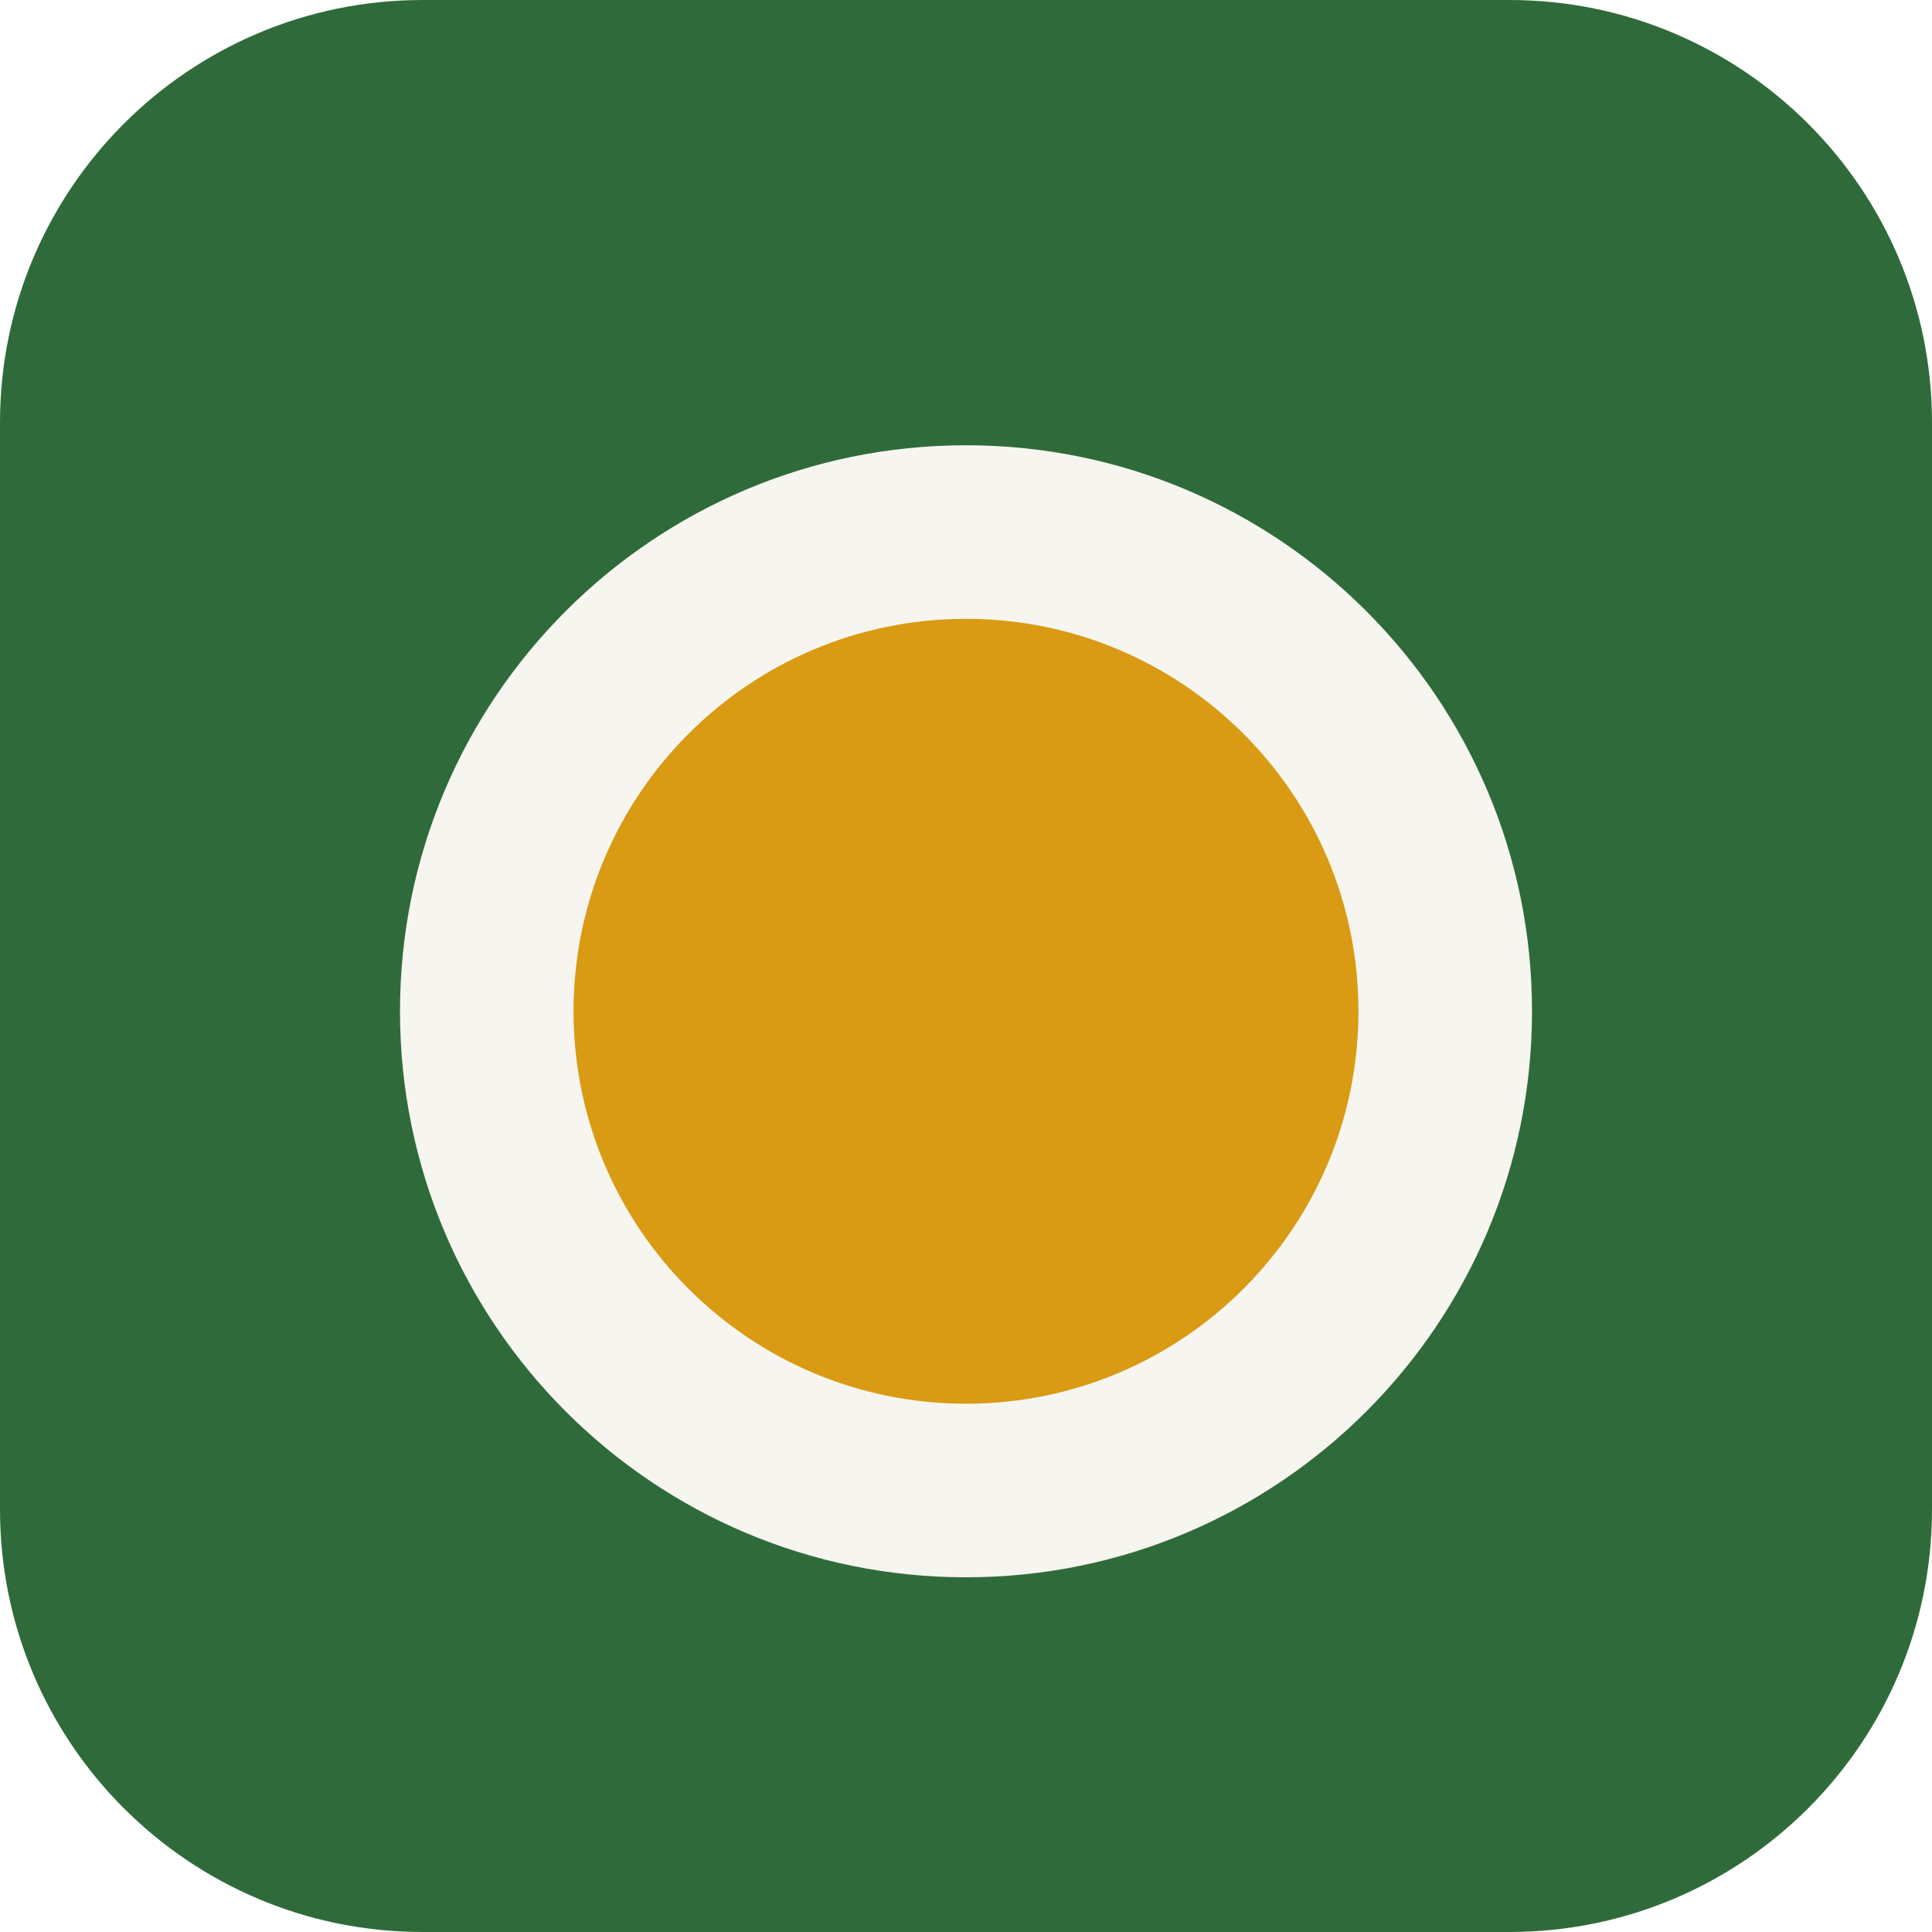
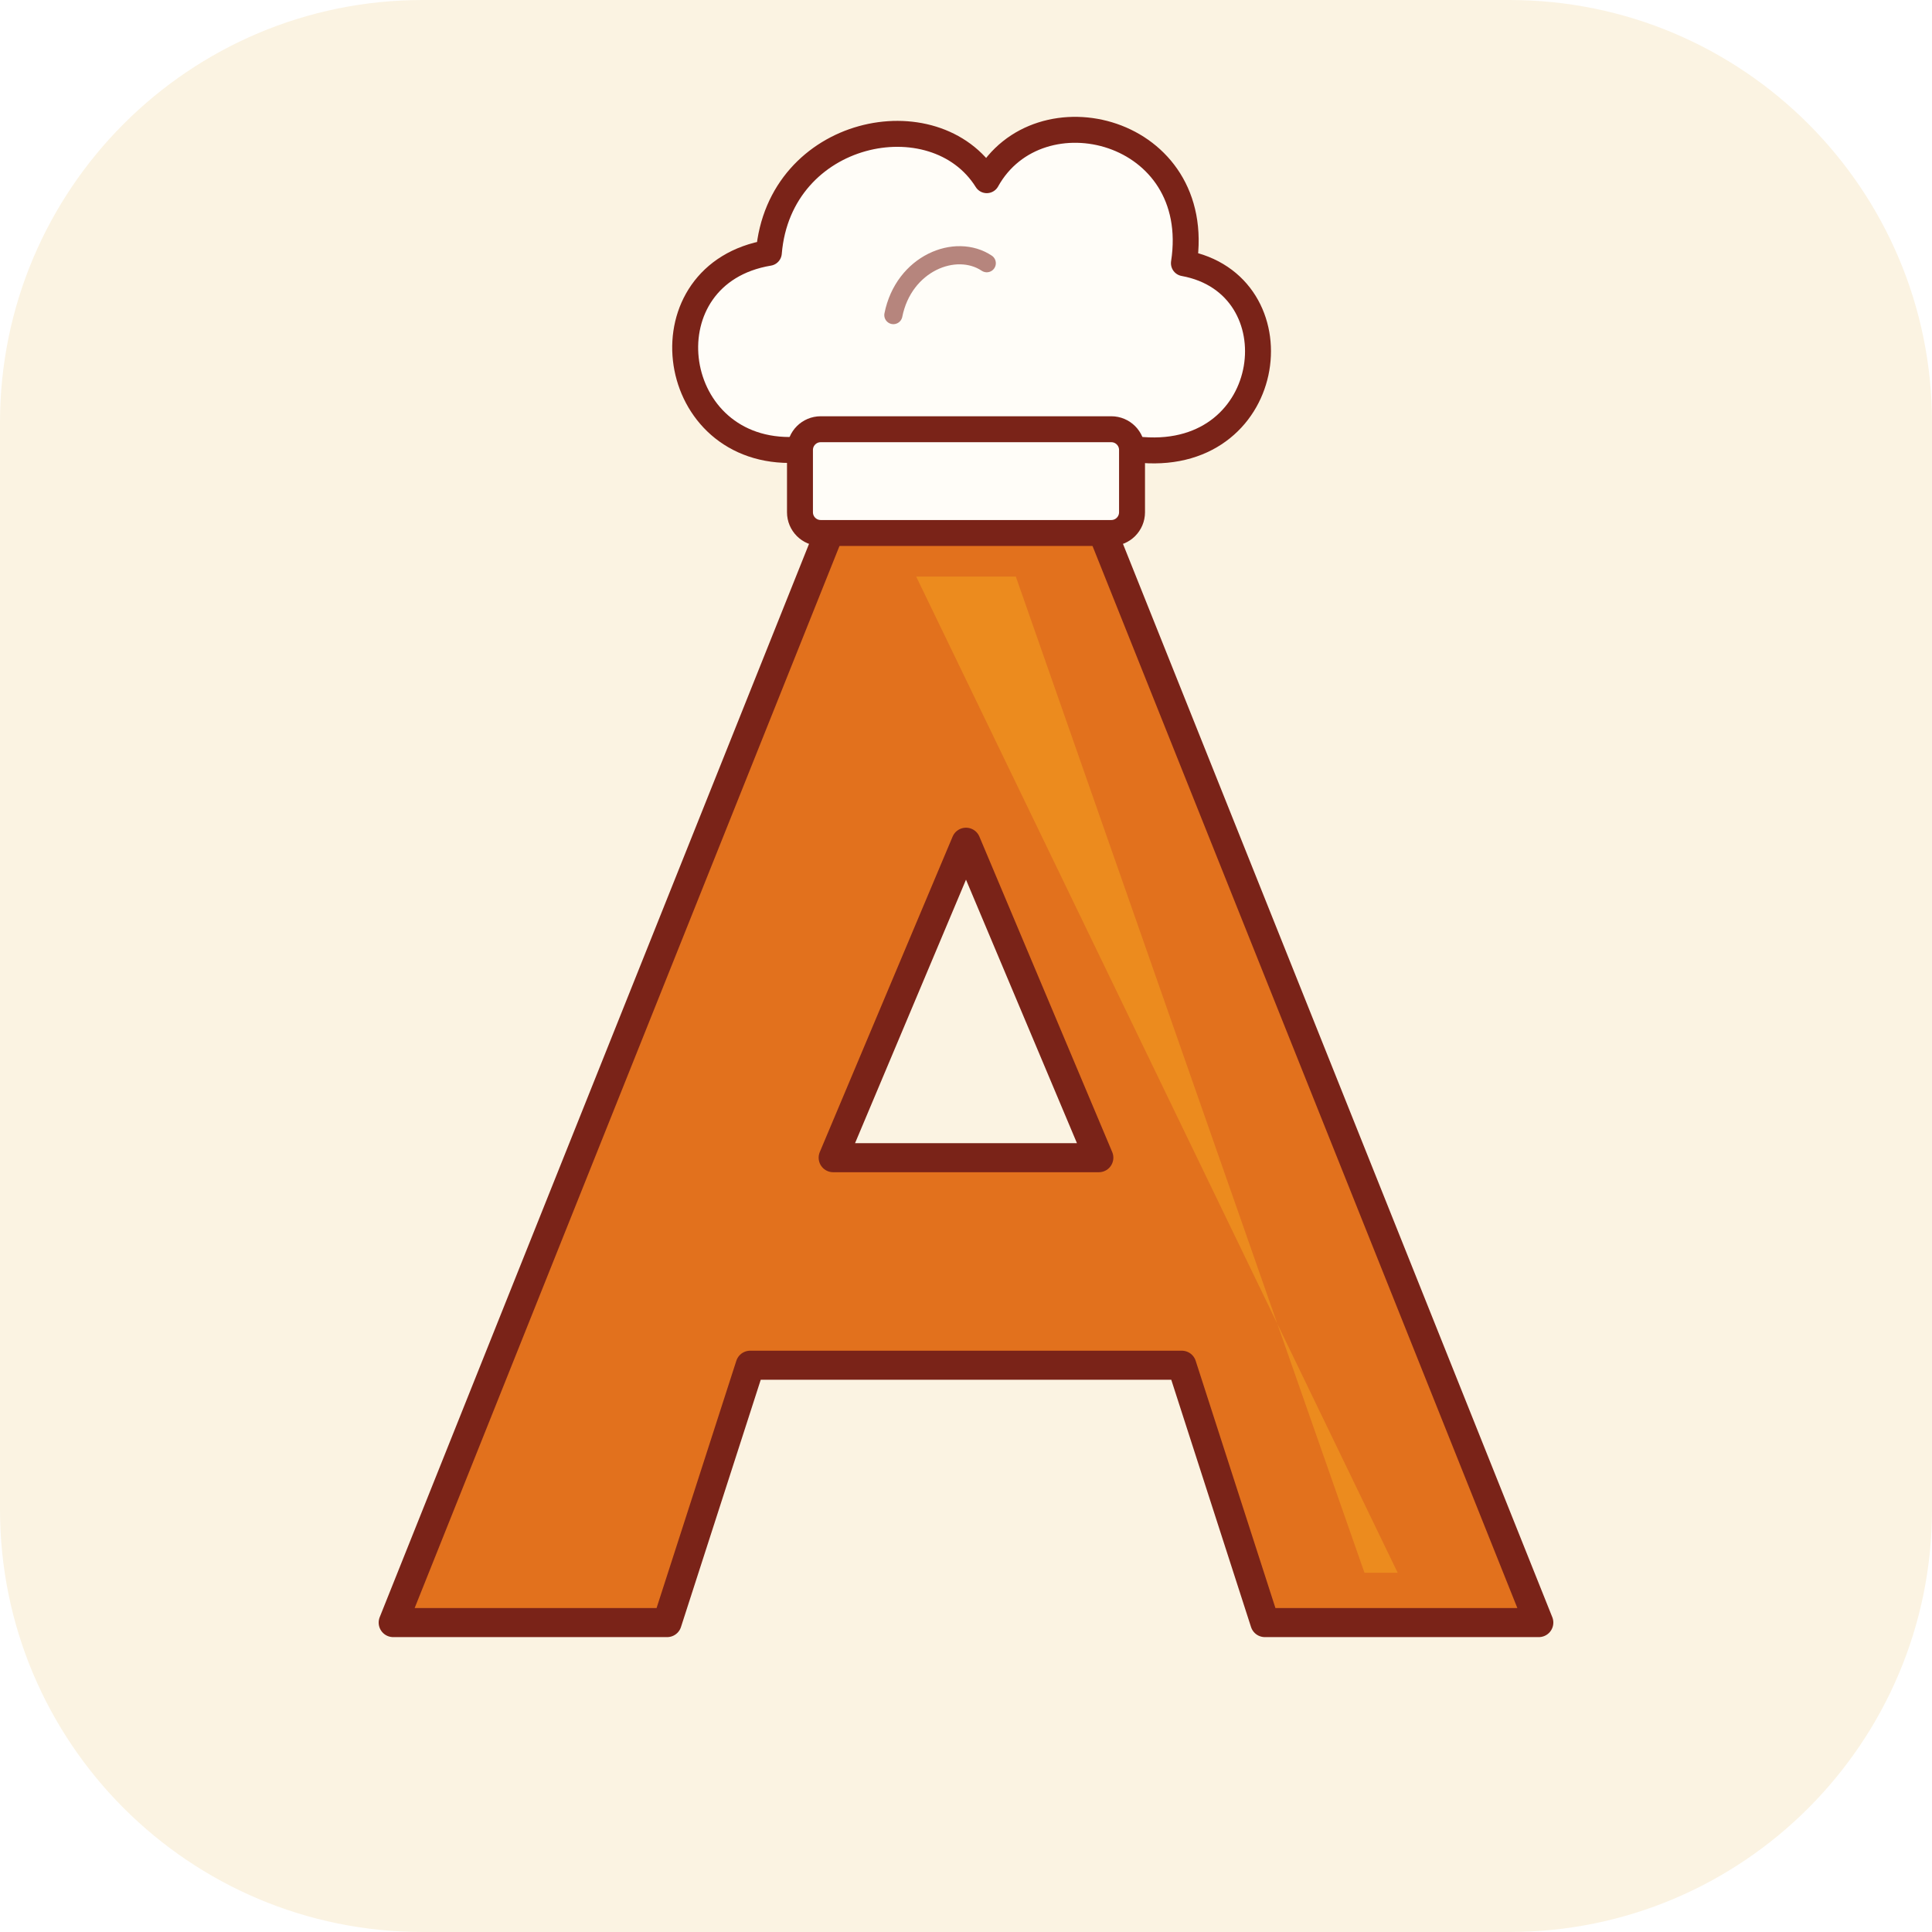
- <svg xmlns="http://www.w3.org/2000/svg" viewBox="0 0 512 512">
-   <rect width="512" height="512" rx="112" fill="#2f6b3a" />
-   <circle cx="256" cy="268" r="150" fill="#f6f5ef" />
-   <circle cx="256" cy="268" r="104" fill="#d99a14" />
-   <path d="M150 190c40-60 172-60 212 0" fill="none" stroke="#f6f5ef" stroke-width="22" stroke-linecap="round" />
+ <svg xmlns="http://www.w3.org/2000/svg" viewBox="0 0 512 512" width="512" height="512">
+   <rect width="512" height="512" rx="112" fill="#FBF3E2" />
+   <path d="M104.2 430.0 L223.0 133.0 L289.0 133.0 L407.8 430.0 L335.2 430.0 L313.2 361.8 L198.8 361.8 L176.8 430.0 Z M220.8 306.8 L256.0 223.2 L291.2 306.8 Z" fill-rule="evenodd" fill="#E2711D" stroke="#7A2318" stroke-width="7.7" stroke-linejoin="round" />
+   <path d="M242.8 152.8 L269.2 152.8 L361.6 416.8 L370.4 416.8 Z" fill="#F4A11F" opacity=".55" />
+   <g transform="translate(256 111) scale(1.375)">
+     <path d="M-34 6 C-58 6 -62 -28 -38 -32 C-36 -56 -6 -62 4 -46 C14 -64 46 -56 42 -30 C64 -26 60 8 34 6 Z" fill="#FFFDF8" stroke="#7A2318" stroke-width="5" stroke-linejoin="round" />
+     <rect x="-32" y="2" width="64" height="20" rx="4" fill="#FFFDF8" stroke="#7A2318" stroke-width="5" />
+     <path d="M-14 -20 C-12 -30 -2 -34 4 -30" fill="none" stroke="#7A2318" stroke-width="3.5" stroke-linecap="round" opacity=".55" />
+   </g>
</svg>
